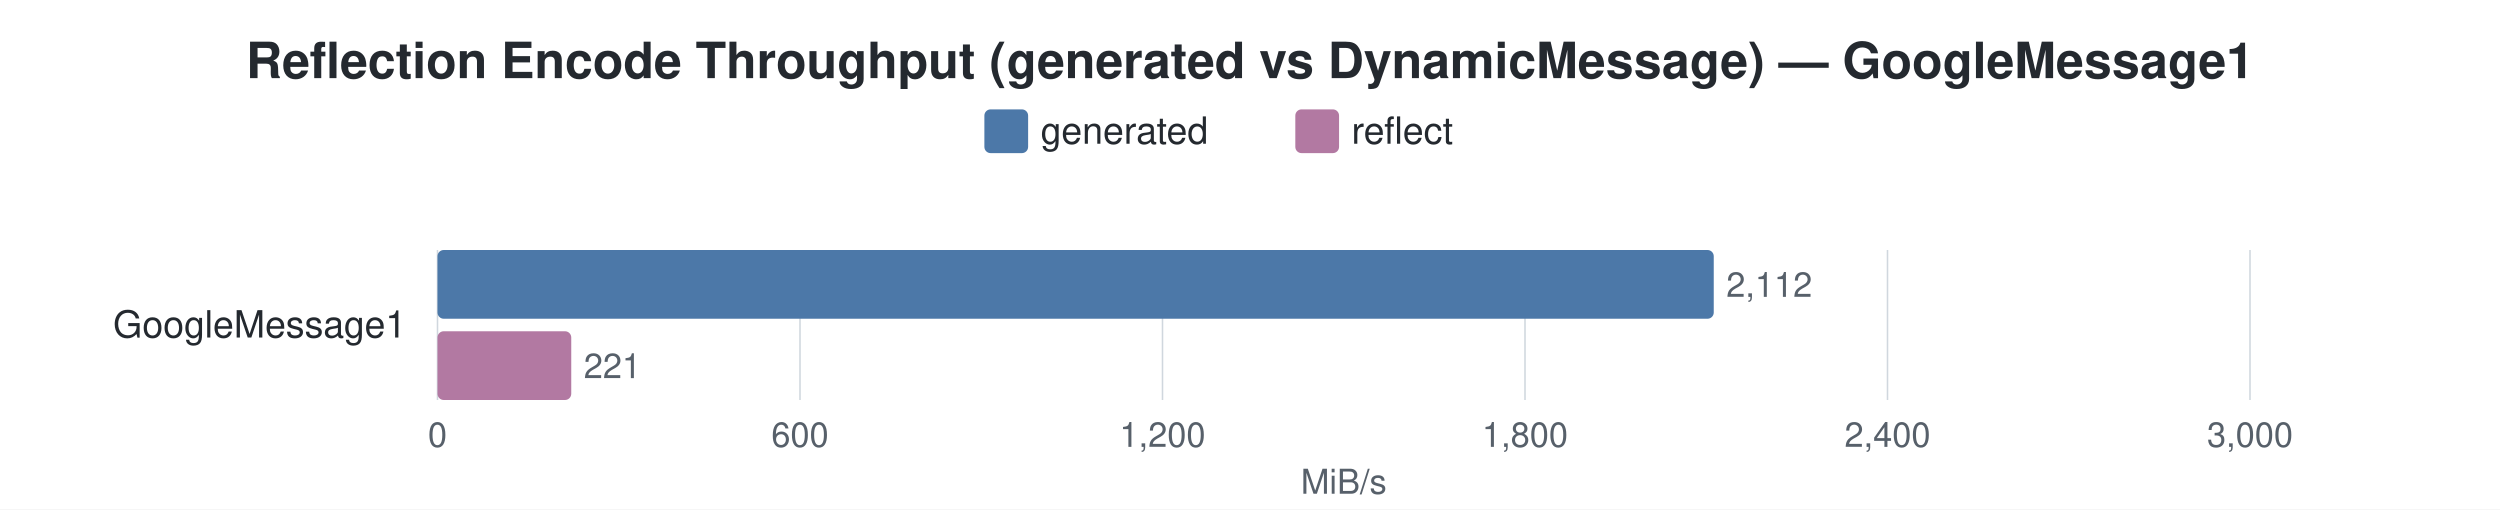
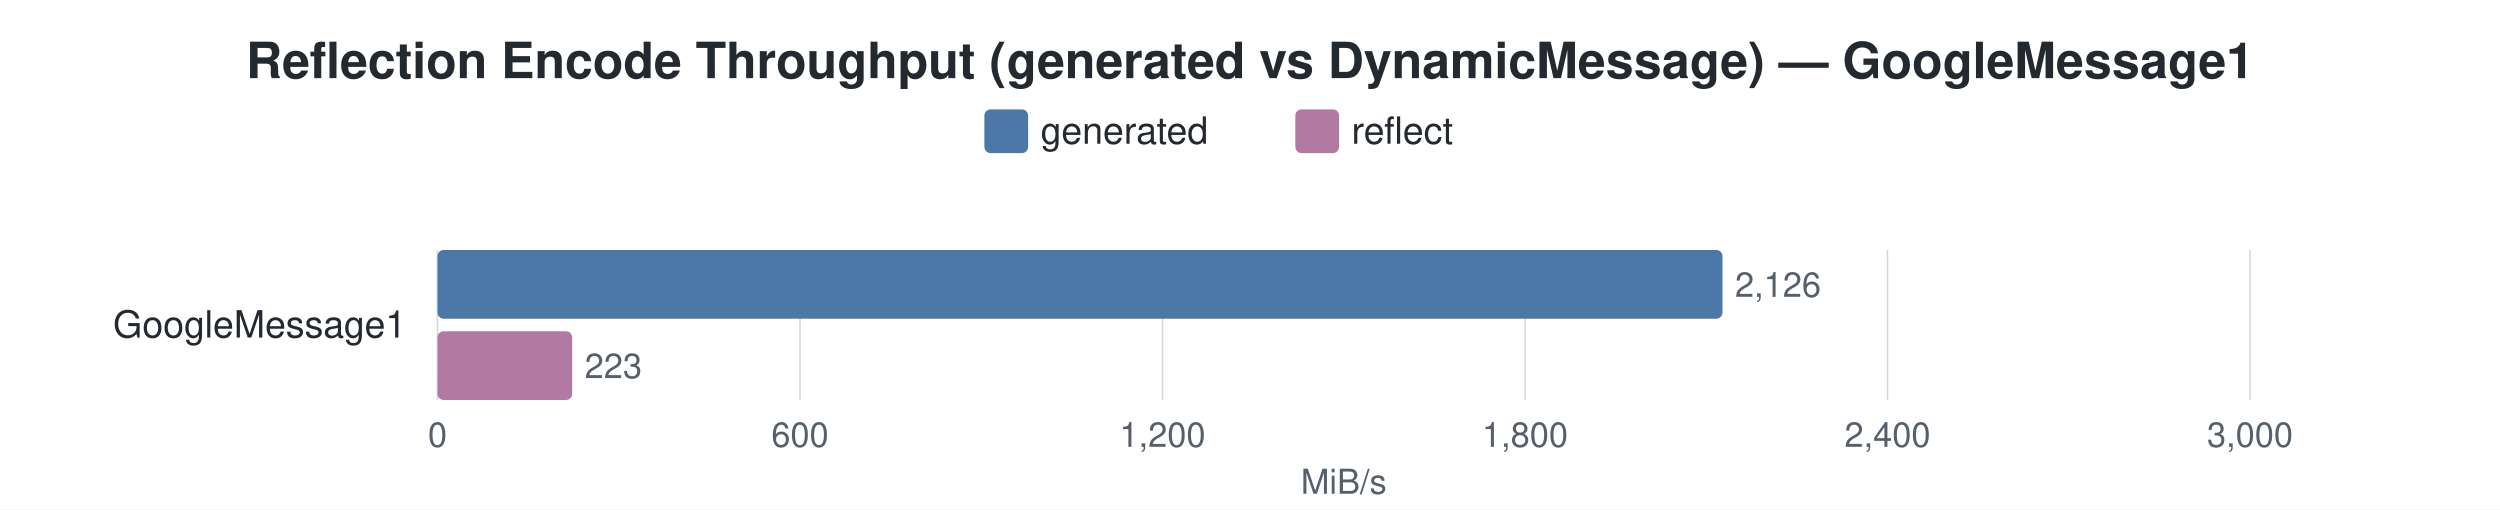
<svg xmlns="http://www.w3.org/2000/svg" width="800" height="163" viewBox="0 0 800 163">
  <style>
    text { font-family: -apple-system, BlinkMacSystemFont, "Segoe UI", Helvetica, Arial, sans-serif; }
    .title { font-size: 16px; font-weight: 600; fill: #24292f; }
    .label { font-size: 12px; fill: #24292f; }
    .value { font-size: 11px; fill: #57606a; }
    .axis-label { font-size: 11px; fill: #57606a; }
    .legend-text { font-size: 12px; fill: #24292f; }
    .grid { stroke: #d0d7de; stroke-width: 0.5; }
  </style>
  <rect width="100%" height="100%" fill="white" />
  <text x="400.0" y="25" text-anchor="middle" class="title">Reflection Encode Throughput (generated vs DynamicMessage) — GoogleMessage1</text>
  <rect x="315" y="35" width="14" height="14" rx="2" fill="#4C78A8" />
  <text x="333" y="46" class="legend-text">generated</text>
  <rect x="414.5" y="35" width="14" height="14" rx="2" fill="#B279A2" />
  <text x="432.5" y="46" class="legend-text">reflect</text>
  <line x1="140.0" y1="80" x2="140.0" y2="128" class="grid" />
  <text x="140.0" y="143" text-anchor="middle" class="axis-label">0</text>
  <line x1="256.0" y1="80" x2="256.0" y2="128" class="grid" />
  <text x="256.0" y="143" text-anchor="middle" class="axis-label">600</text>
  <line x1="372.0" y1="80" x2="372.0" y2="128" class="grid" />
  <text x="372.0" y="143" text-anchor="middle" class="axis-label">1,200</text>
  <line x1="488.0" y1="80" x2="488.0" y2="128" class="grid" />
  <text x="488.0" y="143" text-anchor="middle" class="axis-label">1,800</text>
  <line x1="604.0" y1="80" x2="604.0" y2="128" class="grid" />
  <text x="604.0" y="143" text-anchor="middle" class="axis-label">2,400</text>
  <line x1="720.0" y1="80" x2="720.0" y2="128" class="grid" />
  <text x="720.0" y="143" text-anchor="middle" class="axis-label">3,000</text>
  <text x="430.0" y="158" text-anchor="middle" class="axis-label">MiB/s</text>
  <text x="130" y="108.0" text-anchor="end" class="label">GoogleMessage1</text>
-   <rect x="140" y="80.0" width="408.4" height="22" rx="2" fill="#4C78A8" />
-   <text x="552.4" y="95.0" class="value">2,112</text>
-   <rect x="140" y="106.0" width="42.8" height="22" rx="2" fill="#B279A2" />
-   <text x="186.8" y="121.0" class="value">221</text>
+   <rect x="140" y="80.0" width="411.2" height="22" rx="2" fill="#4C78A8" />
+   <text x="555.2" y="95.0" class="value">2,126</text>
+   <rect x="140" y="106.0" width="43.1" height="22" rx="2" fill="#B279A2" />
+   <text x="187.1" y="121.0" class="value">223</text>
</svg>
